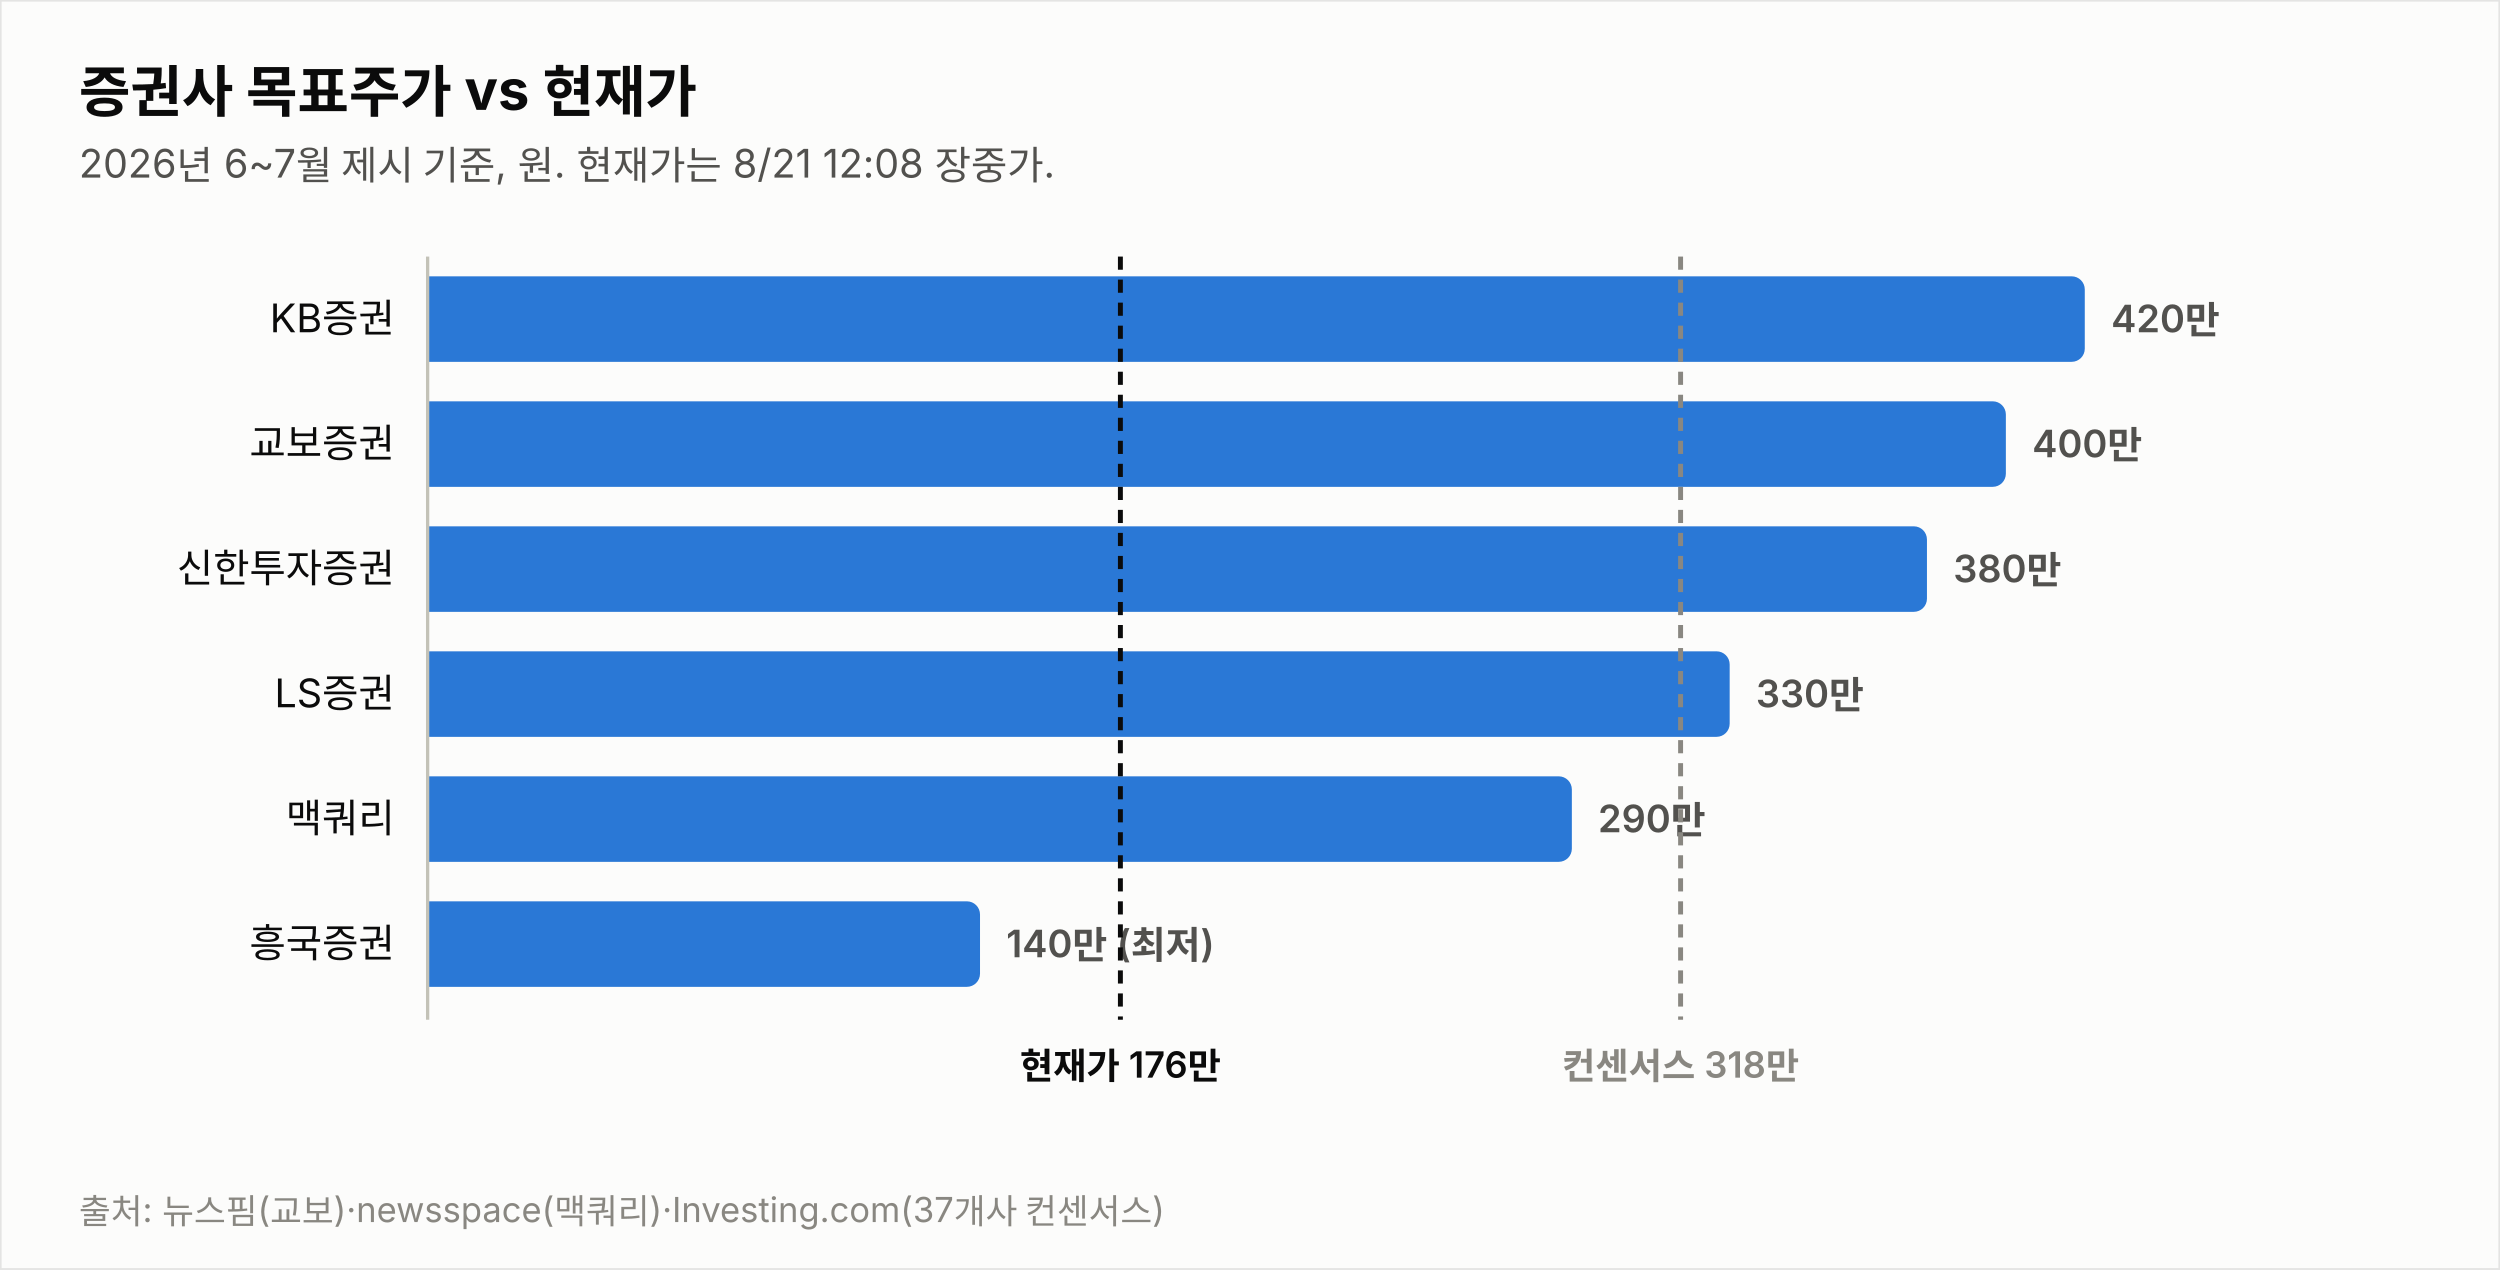
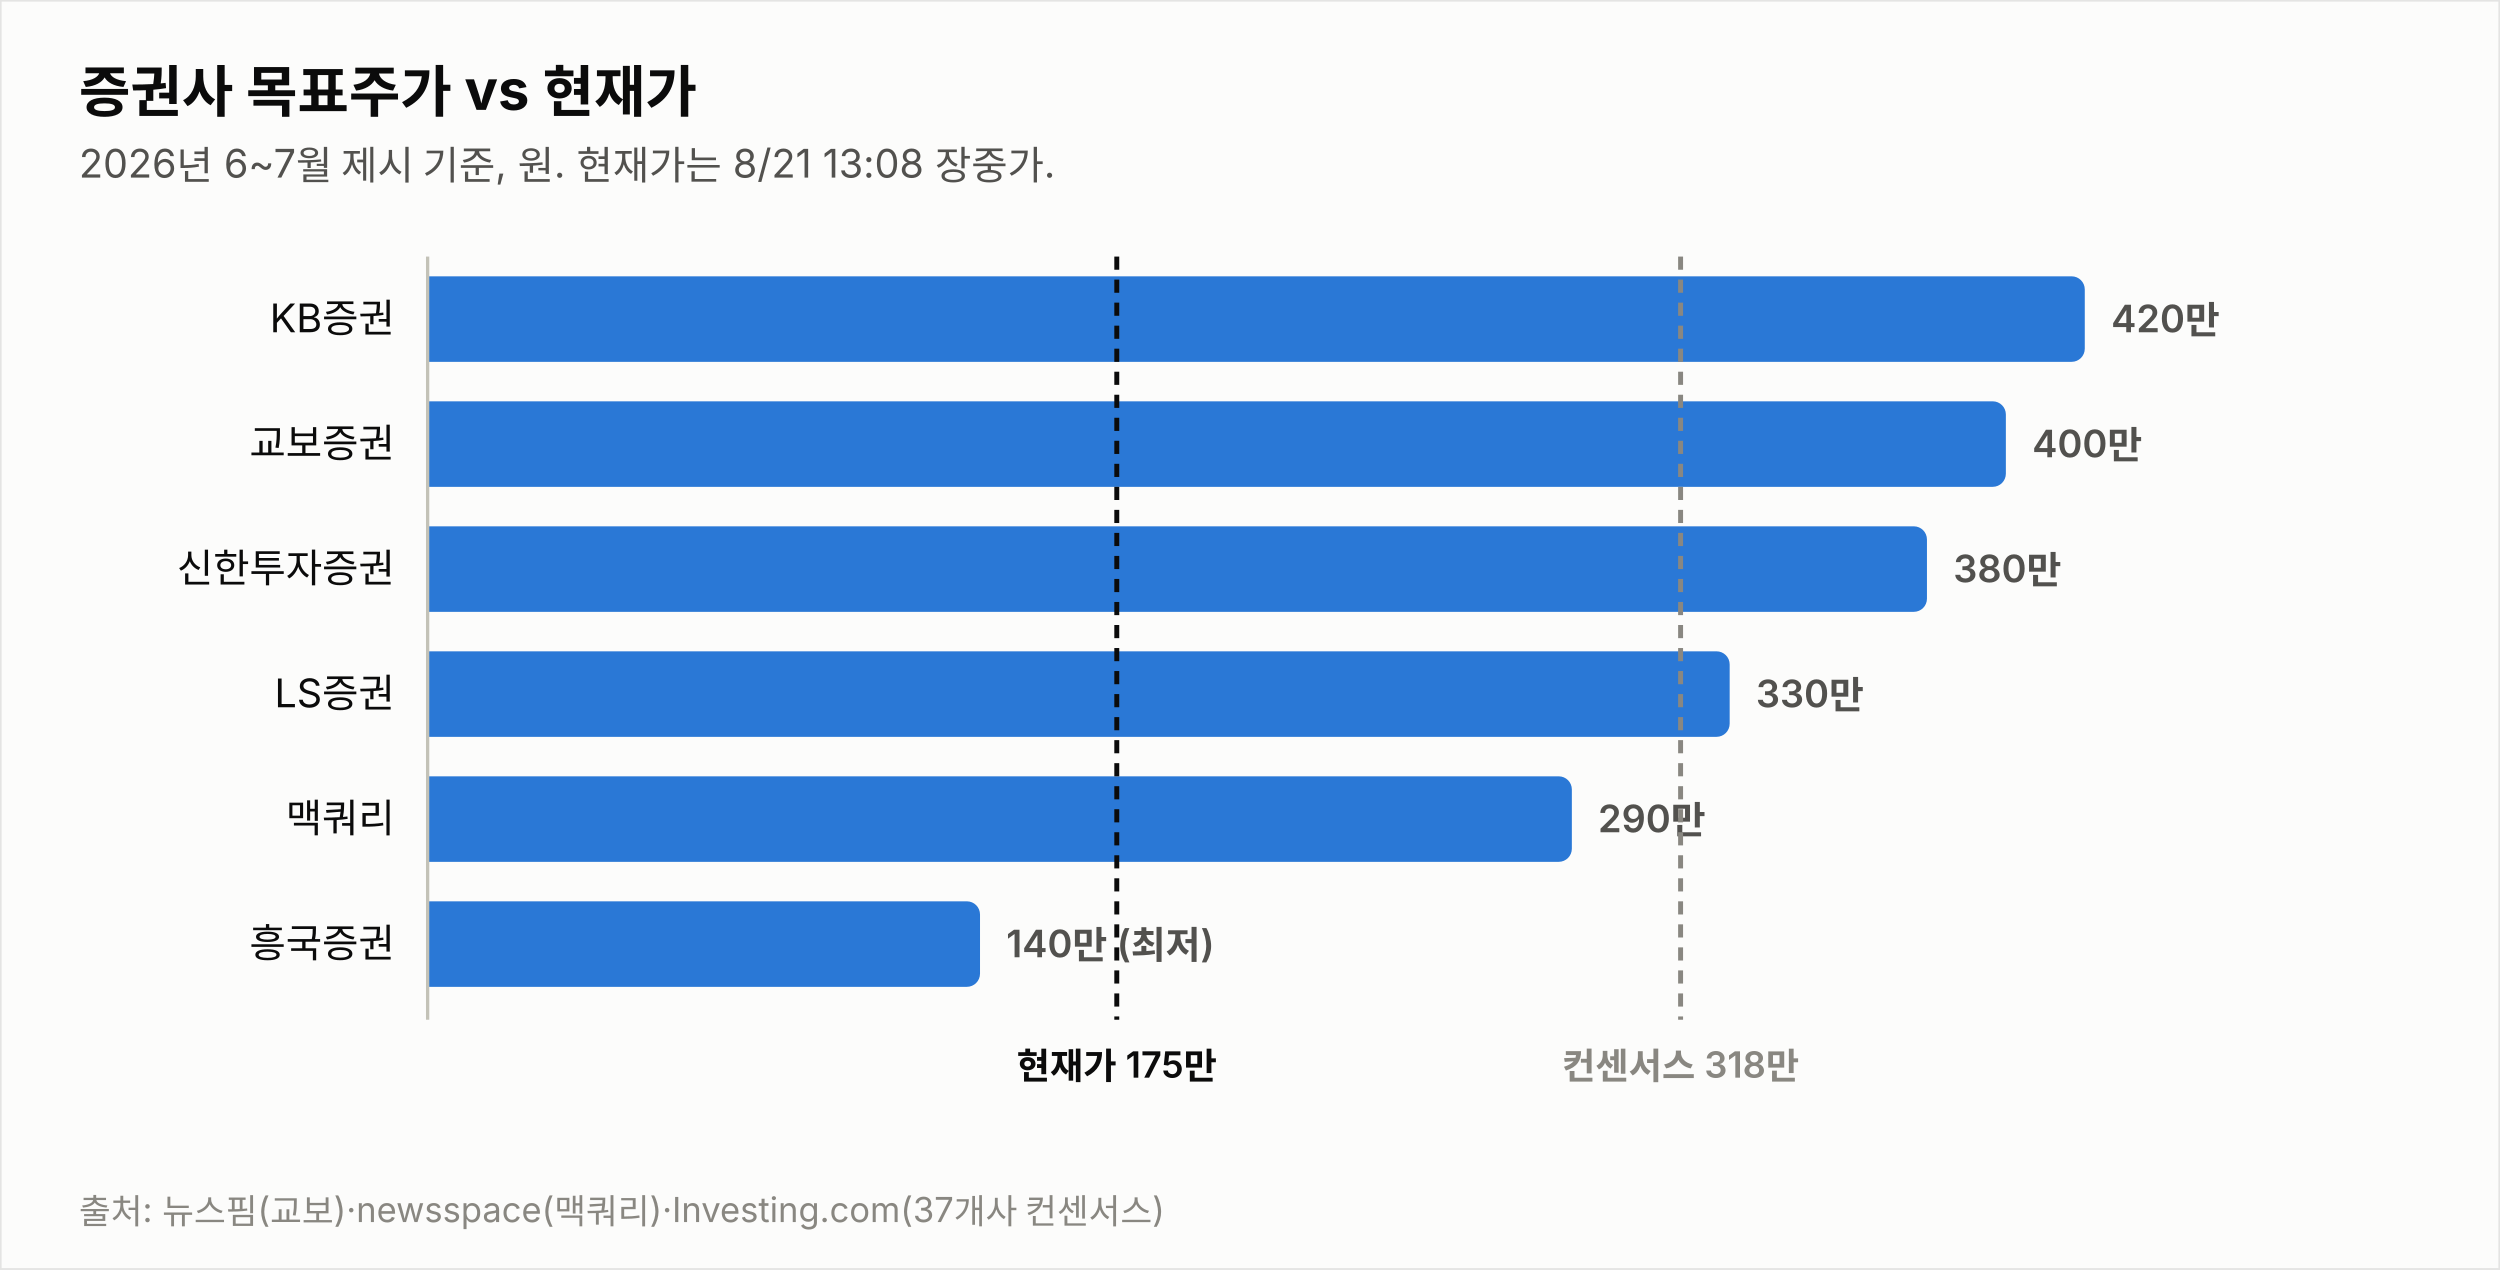
<svg xmlns="http://www.w3.org/2000/svg" width="760" height="386" viewBox="0 0 760 386" font-family="system-ui,-apple-system,&quot;Segoe UI&quot;,&quot;Malgun Gothic&quot;,&quot;Apple SD Gothic Neo&quot;,sans-serif">
  <rect width="760" height="386" fill="#fcfcfb" stroke="rgba(11,11,11,0.10)" />
  <text x="24" y="34" font-size="17" font-weight="700" fill="#0b0b0b">증권사 목표주가 vs 현재가</text>
-   <text x="24" y="54" font-size="12" fill="#52514e">2026년 6~7월 제시 기준, 원. 현재가는 8/21 12:08 장중가.</text>
+   <text x="24" y="54" font-size="12" fill="#52514e">2026년 6~7월 제시 기준, 원. 현재가는 8/21 13:08 장중가.</text>
  <text x="120" y="101.0" font-size="12" fill="#0b0b0b" text-anchor="end">KB증권</text>
  <path d="M130,84 h499.774 a4,4 0 0 1 4,4 v18 a4,4 0 0 1 -4,4 h-499.774 z" fill="#2a78d6" opacity="1.0" />
  <text x="641.8" y="101.0" font-size="11.5" font-weight="600" fill="#52514e" style="font-variant-numeric:tabular-nums">420만</text>
  <text x="120" y="139.0" font-size="12" fill="#0b0b0b" text-anchor="end">교보증권</text>
  <path d="M130,122 h475.784 a4,4 0 0 1 4,4 v18 a4,4 0 0 1 -4,4 h-475.784 z" fill="#2a78d6" opacity="1.0" />
  <text x="617.8" y="139.0" font-size="11.5" font-weight="600" fill="#52514e" style="font-variant-numeric:tabular-nums">400만</text>
  <text x="120" y="177.0" font-size="12" fill="#0b0b0b" text-anchor="end">신한투자증권</text>
  <path d="M130,160 h451.795 a4,4 0 0 1 4,4 v18 a4,4 0 0 1 -4,4 h-451.795 z" fill="#2a78d6" opacity="1.0" />
  <text x="593.8" y="177.0" font-size="11.5" font-weight="600" fill="#52514e" style="font-variant-numeric:tabular-nums">380만</text>
  <text x="120" y="215.0" font-size="12" fill="#0b0b0b" text-anchor="end">LS증권</text>
  <path d="M130,198 h391.822 a4,4 0 0 1 4,4 v18 a4,4 0 0 1 -4,4 h-391.822 z" fill="#2a78d6" opacity="1.0" />
  <text x="533.8" y="215.0" font-size="11.5" font-weight="600" fill="#52514e" style="font-variant-numeric:tabular-nums">330만</text>
  <text x="120" y="253.0" font-size="12" fill="#0b0b0b" text-anchor="end">맥쿼리</text>
  <path d="M130,236 h343.844 a4,4 0 0 1 4,4 v18 a4,4 0 0 1 -4,4 h-343.844 z" fill="#2a78d6" opacity="1.0" />
  <text x="485.8" y="253.0" font-size="11.5" font-weight="600" fill="#52514e" style="font-variant-numeric:tabular-nums">290만</text>
  <text x="120" y="291.0" font-size="12" fill="#0b0b0b" text-anchor="end">흥국증권</text>
  <path d="M130,274 h163.925 a4,4 0 0 1 4,4 v18 a4,4 0 0 1 -4,4 h-163.925 z" fill="#2a78d6" opacity="1.0" />
  <text x="305.9" y="291.0" font-size="11.5" font-weight="600" fill="#52514e" style="font-variant-numeric:tabular-nums">140만 (최저)</text>
  <line x1="130" y1="78" x2="130" y2="310" stroke="#c3c2b7" stroke-width="1" />
-   <line x1="340.6" y1="78" x2="340.6" y2="310" stroke="#0b0b0b" stroke-width="1.5" stroke-dasharray="4 3" />
-   <text x="340.6" y="328" font-size="11" font-weight="600" fill="#0b0b0b" text-anchor="middle">현재가 176만</text>
+   <line x1="339.5" y1="78" x2="339.5" y2="310" stroke="#0b0b0b" stroke-width="1.5" stroke-dasharray="4 3" />
+   <text x="339.5" y="328" font-size="11" font-weight="600" fill="#0b0b0b" text-anchor="middle">현재가 175만</text>
  <line x1="510.9" y1="78" x2="510.9" y2="310" stroke="#898781" stroke-width="1.5" stroke-dasharray="4 3" />
  <text x="510.9" y="328" font-size="11" font-weight="600" fill="#898781" text-anchor="middle">컨센서스 318만</text>
  <text x="24" y="372" font-size="10.5" fill="#898781">출처: 뉴스핌(교보)·newsspace(맥쿼리)·Investing.com(37개사 컨센서스)</text>
</svg>
